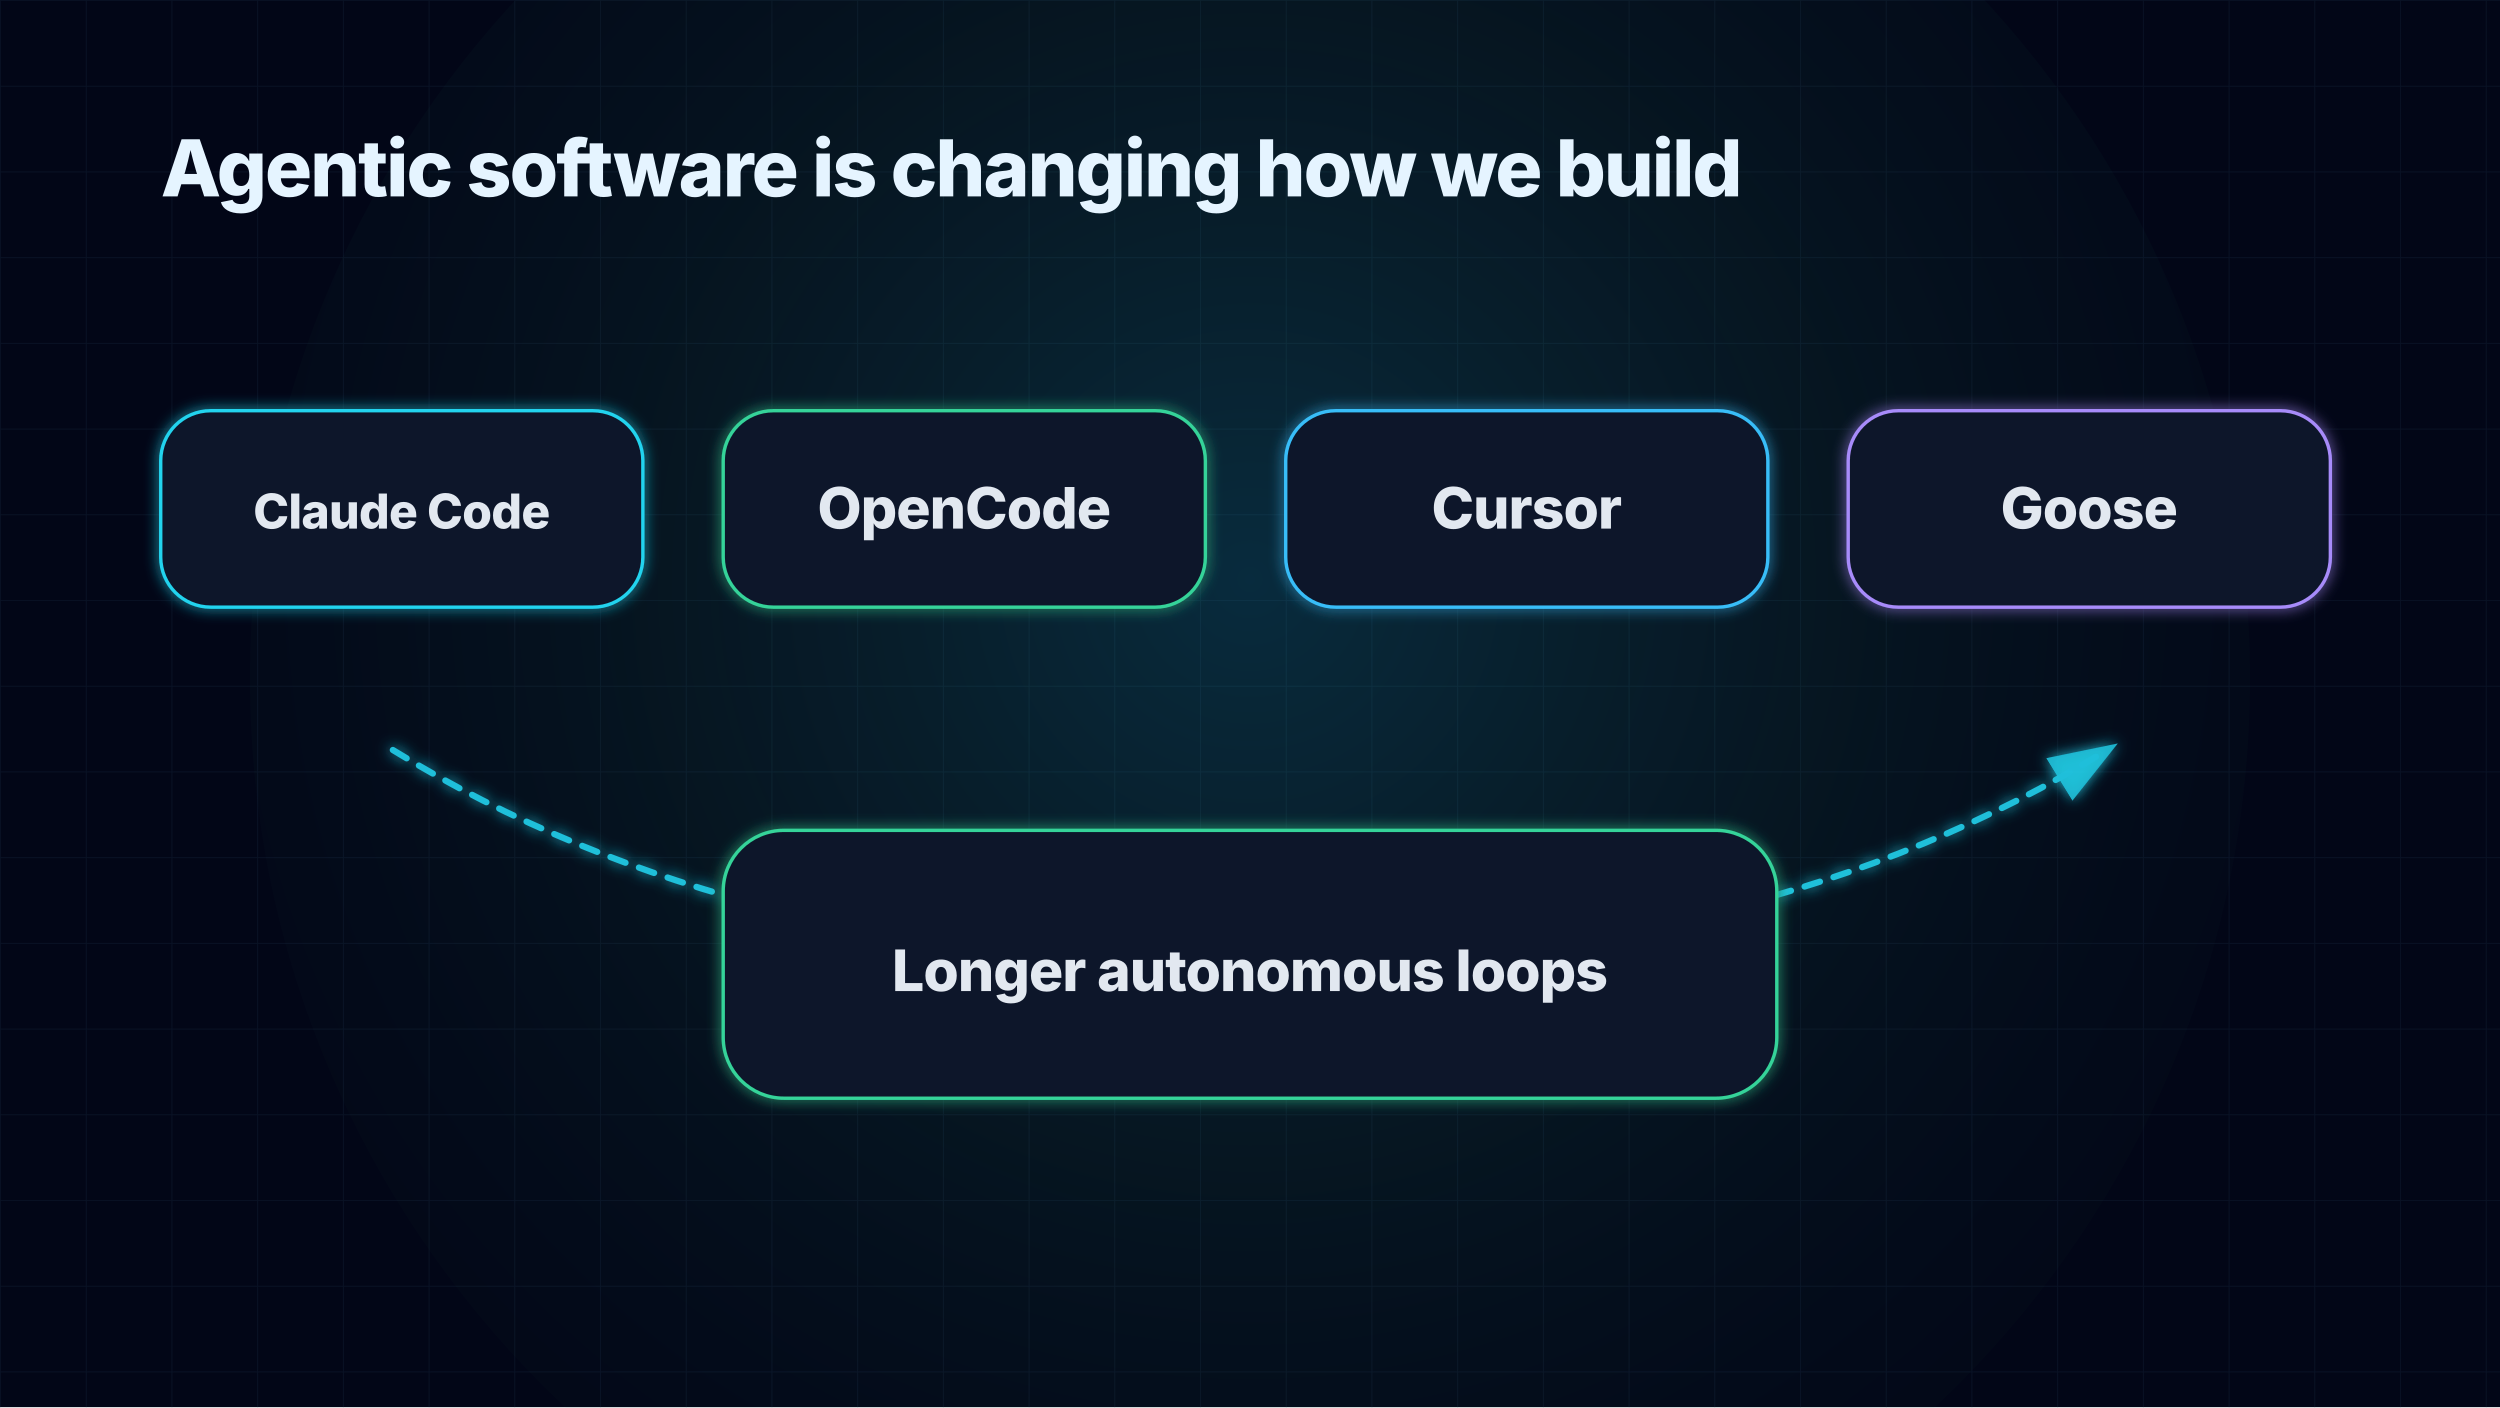
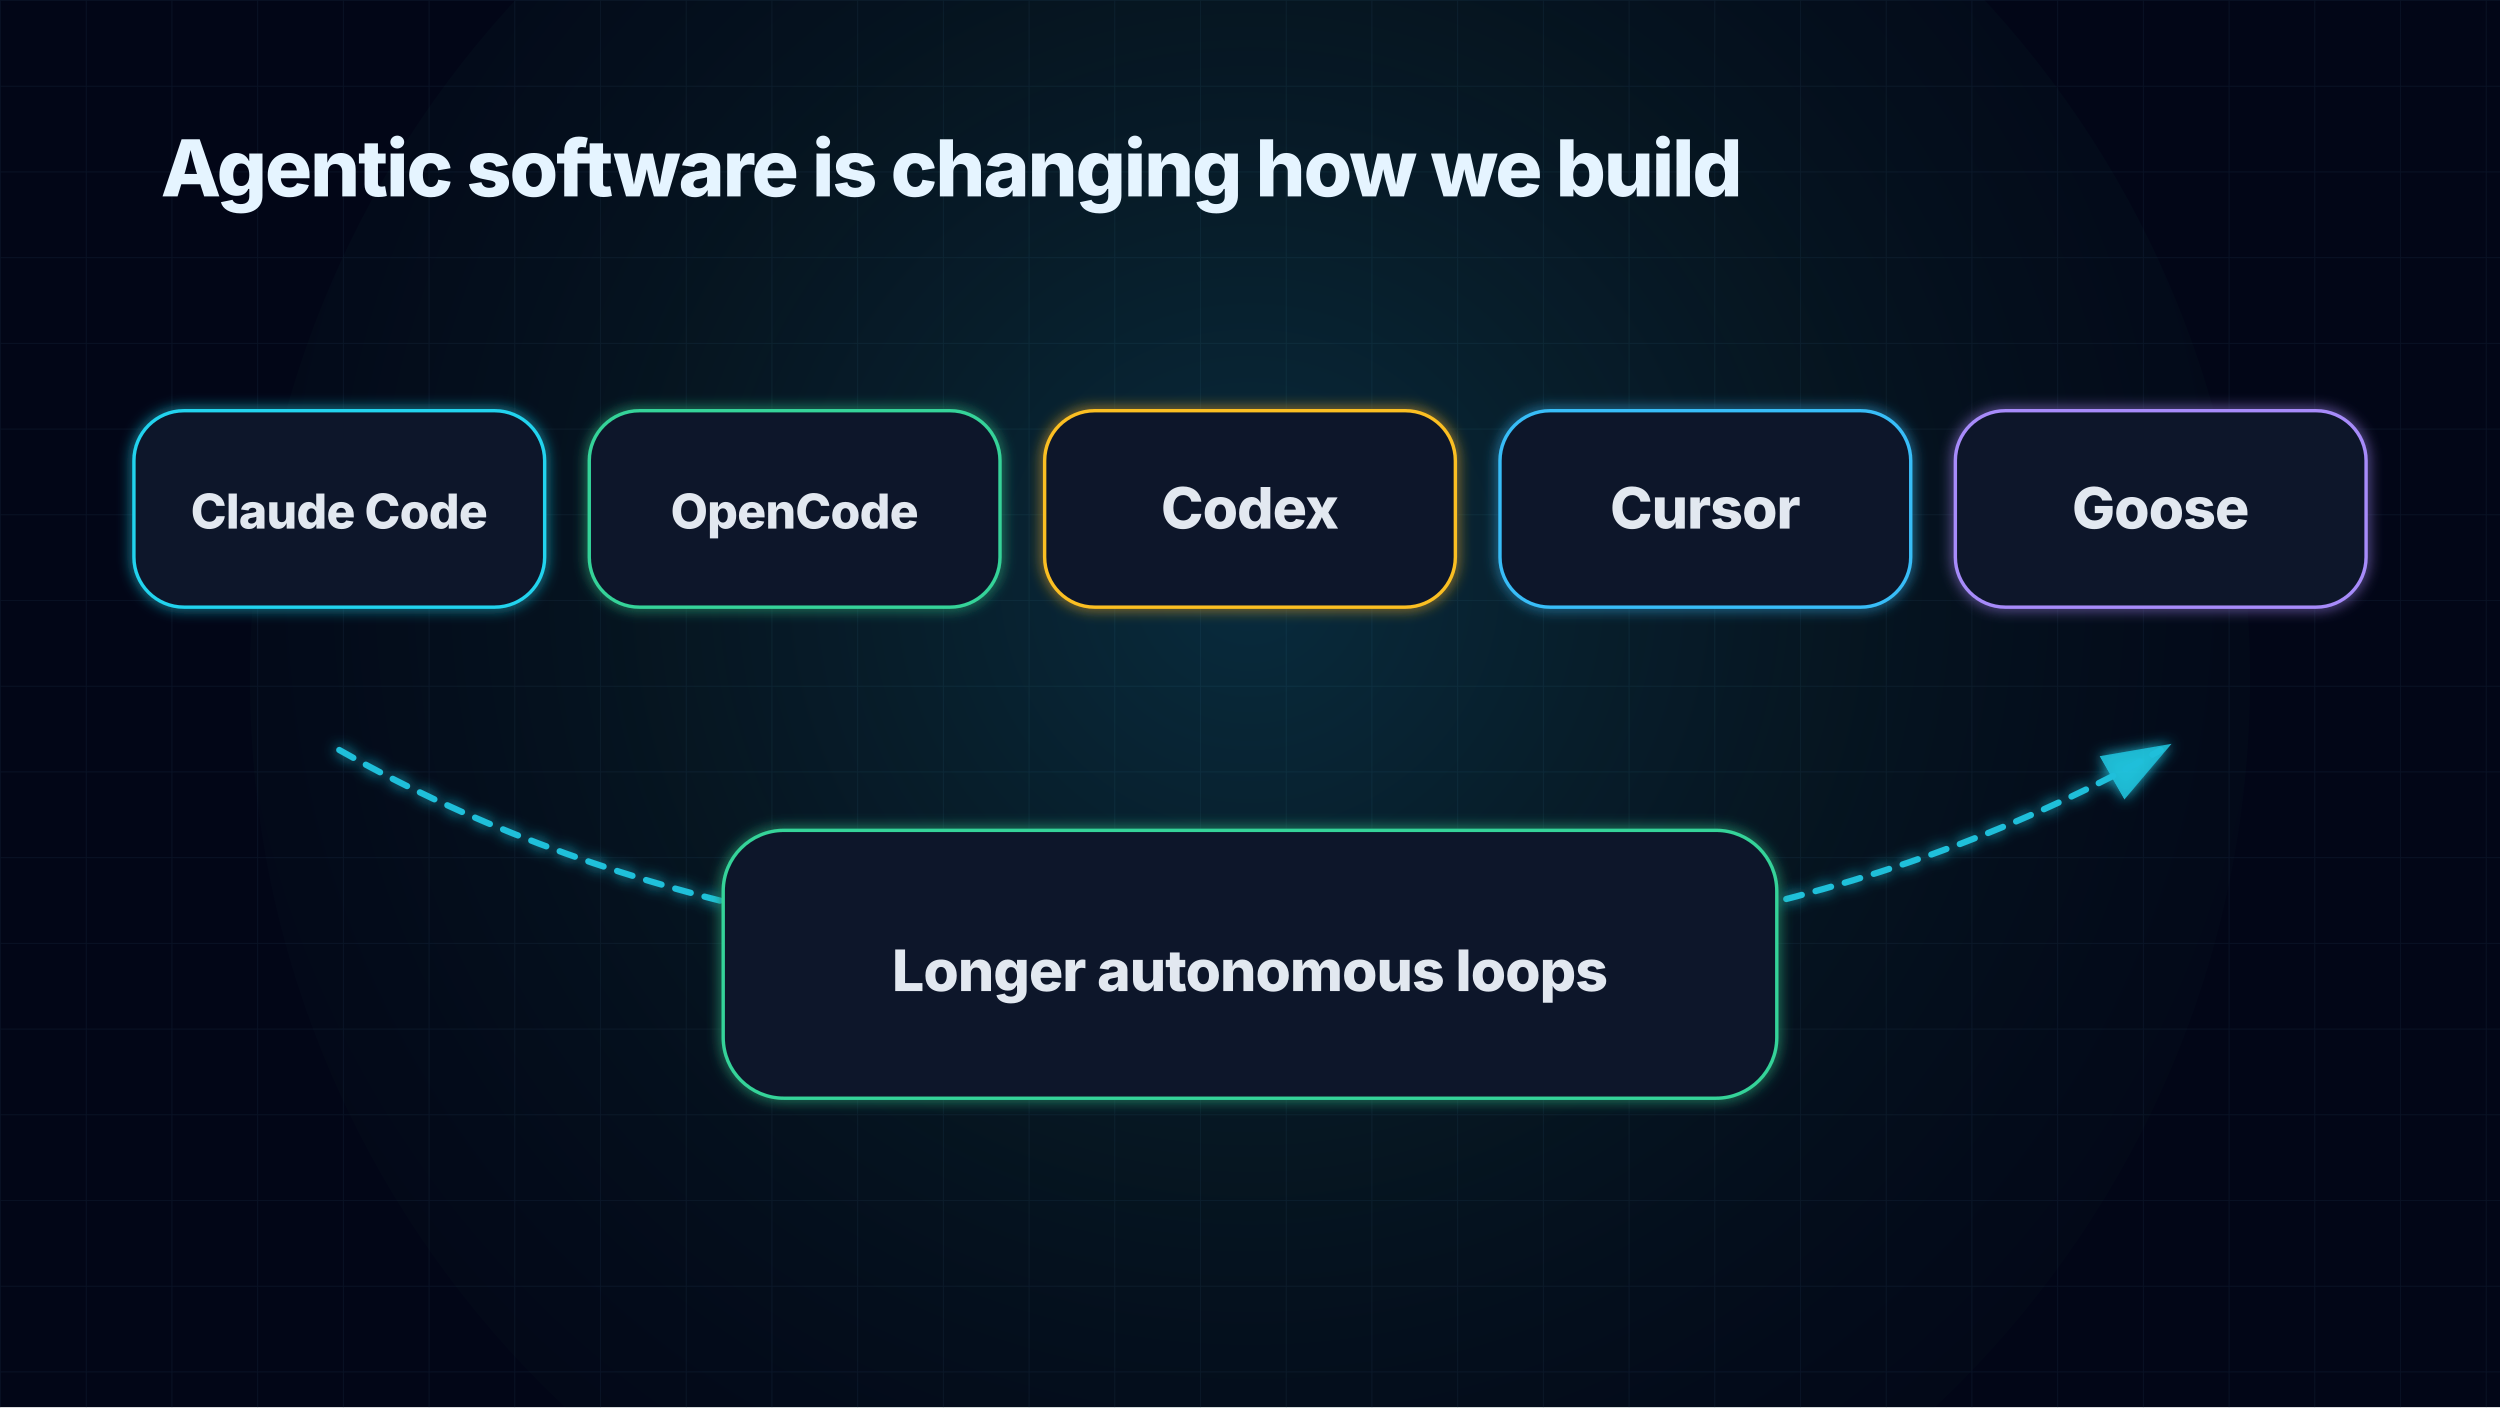
<svg xmlns="http://www.w3.org/2000/svg" width="1400" height="788" viewBox="0 0 1400 788" role="img" aria-labelledby="title desc">
  <defs>
    <pattern id="grid" width="48" height="48" patternUnits="userSpaceOnUse">
      <path d="M48 0 L0 0 0 48" fill="none" stroke="#102033" stroke-width="1" opacity="0.48" />
    </pattern>
    <radialGradient id="halo" cx="50%" cy="45%" r="70%">
      <stop offset="0%" stop-color="#22d3ee" stop-opacity="0.18" />
      <stop offset="48%" stop-color="#34d399" stop-opacity="0.06" />
      <stop offset="100%" stop-color="#020617" stop-opacity="0" />
    </radialGradient>
    <filter id="glow">
      <feGaussianBlur stdDeviation="4" result="blur" />
      <feMerge>
        <feMergeNode in="blur" />
        <feMergeNode in="SourceGraphic" />
      </feMerge>
    </filter>
    <marker id="arrow" markerWidth="12" markerHeight="12" refX="9" refY="4" orient="auto" markerUnits="strokeWidth">
      <path d="M0,0 L0,8 L11,4 z" fill="#22d3ee" opacity=".9" />
    </marker>
    <marker id="arrowG" markerWidth="12" markerHeight="12" refX="9" refY="4" orient="auto" markerUnits="strokeWidth">
      <path d="M0,0 L0,8 L11,4 z" fill="#34d399" opacity=".9" />
    </marker>
  </defs>
  <style>
    .bg{fill:#020617}.grid{fill:url(#grid)}.halo{fill:url(#halo)}
    .title{font:800 44px Inter, ui-sans-serif, system-ui, -apple-system, Segoe UI, sans-serif; fill:#e5f4ff; letter-spacing:-1.1px}
    .pillText{font:800 32px Inter, ui-sans-serif, system-ui, -apple-system, Segoe UI, sans-serif; fill:#e2e8f0; letter-spacing:-.5px}
    .pillTextSmall{font:800 27px Inter, ui-sans-serif, system-ui, -apple-system, Segoe UI, sans-serif; fill:#e2e8f0; letter-spacing:-.4px}
    .card{fill:#0f172a;stroke-width:1.9;filter:url(#glow)}
    .cyan{stroke:#22d3ee}.green{stroke:#34d399}.blue{stroke:#38bdf8}.violet{stroke:#a78bfa}.amber{stroke:#fbbf24}.rose{stroke:#fb7185}.slate{stroke:#64748b}
    .line{fill:none;stroke:#22d3ee;stroke-width:3.5;stroke-linecap:round;stroke-linejoin:round;filter:url(#glow);opacity:.9;marker-end:url(#arrow)}
    .line2{fill:none;stroke:#34d399;stroke-width:3.5;stroke-linecap:round;stroke-linejoin:round;filter:url(#glow);opacity:.85;marker-end:url(#arrowG)}
    .dash{stroke-dasharray:9 8}.check{fill:none;stroke:#34d399;stroke-width:8;stroke-linecap:round;stroke-linejoin:round;filter:url(#glow)}
  </style>
  <rect class="bg" width="1400" height="788" />
  <rect class="grid" width="1400" height="788" />
  <circle class="halo" cx="700" cy="380" r="560" />
  <text x="90" y="110" class="title">Agentic software is changing how we build</text>
-   <rect x="90" y="230" width="270" height="110" rx="28" class="card cyan" />
-   <text x="225.0" y="296.0" text-anchor="middle" class="pillTextSmall">Claude Code</text>
-   <rect x="405" y="230" width="270" height="110" rx="28" class="card green" />
-   <text x="540.0" y="296.0" text-anchor="middle" class="pillText">OpenCode</text>
-   <rect x="720" y="230" width="270" height="110" rx="28" class="card blue" />
-   <text x="855.0" y="296.0" text-anchor="middle" class="pillText">Cursor</text>
-   <rect x="1035" y="230" width="270" height="110" rx="28" class="card violet" />
-   <text x="1170.0" y="296.0" text-anchor="middle" class="pillText">Goose</text>
-   <path d="M220 420 C350 500 510 540 700 540 C890 540 1050 500 1180 420" class="line dash" />
+   <rect x="75" y="230" width="230" height="110" rx="28" class="card cyan" />
+   <text x="190" y="296" text-anchor="middle" class="pillTextSmall">Claude Code</text>
+   <rect x="330" y="230" width="230" height="110" rx="28" class="card green" />
+   <text x="445" y="296" text-anchor="middle" class="pillTextSmall">OpenCode</text>
+   <rect x="585" y="230" width="230" height="110" rx="28" class="card amber" />
+   <text x="700" y="296" text-anchor="middle" class="pillText">Codex</text>
+   <rect x="840" y="230" width="230" height="110" rx="28" class="card blue" />
+   <text x="955" y="296" text-anchor="middle" class="pillText">Cursor</text>
+   <rect x="1095" y="230" width="230" height="110" rx="28" class="card violet" />
+   <text x="1210" y="296" text-anchor="middle" class="pillText">Goose</text>
+   <path d="M190 420 C330 500 510 540 700 540 C890 540 1070 500 1210 420" class="line dash" />
  <rect x="405" y="465" width="590" height="150" rx="34" class="card green" />
  <text x="700" y="555" text-anchor="middle" class="pillText">Longer autonomous loops</text>
</svg>
